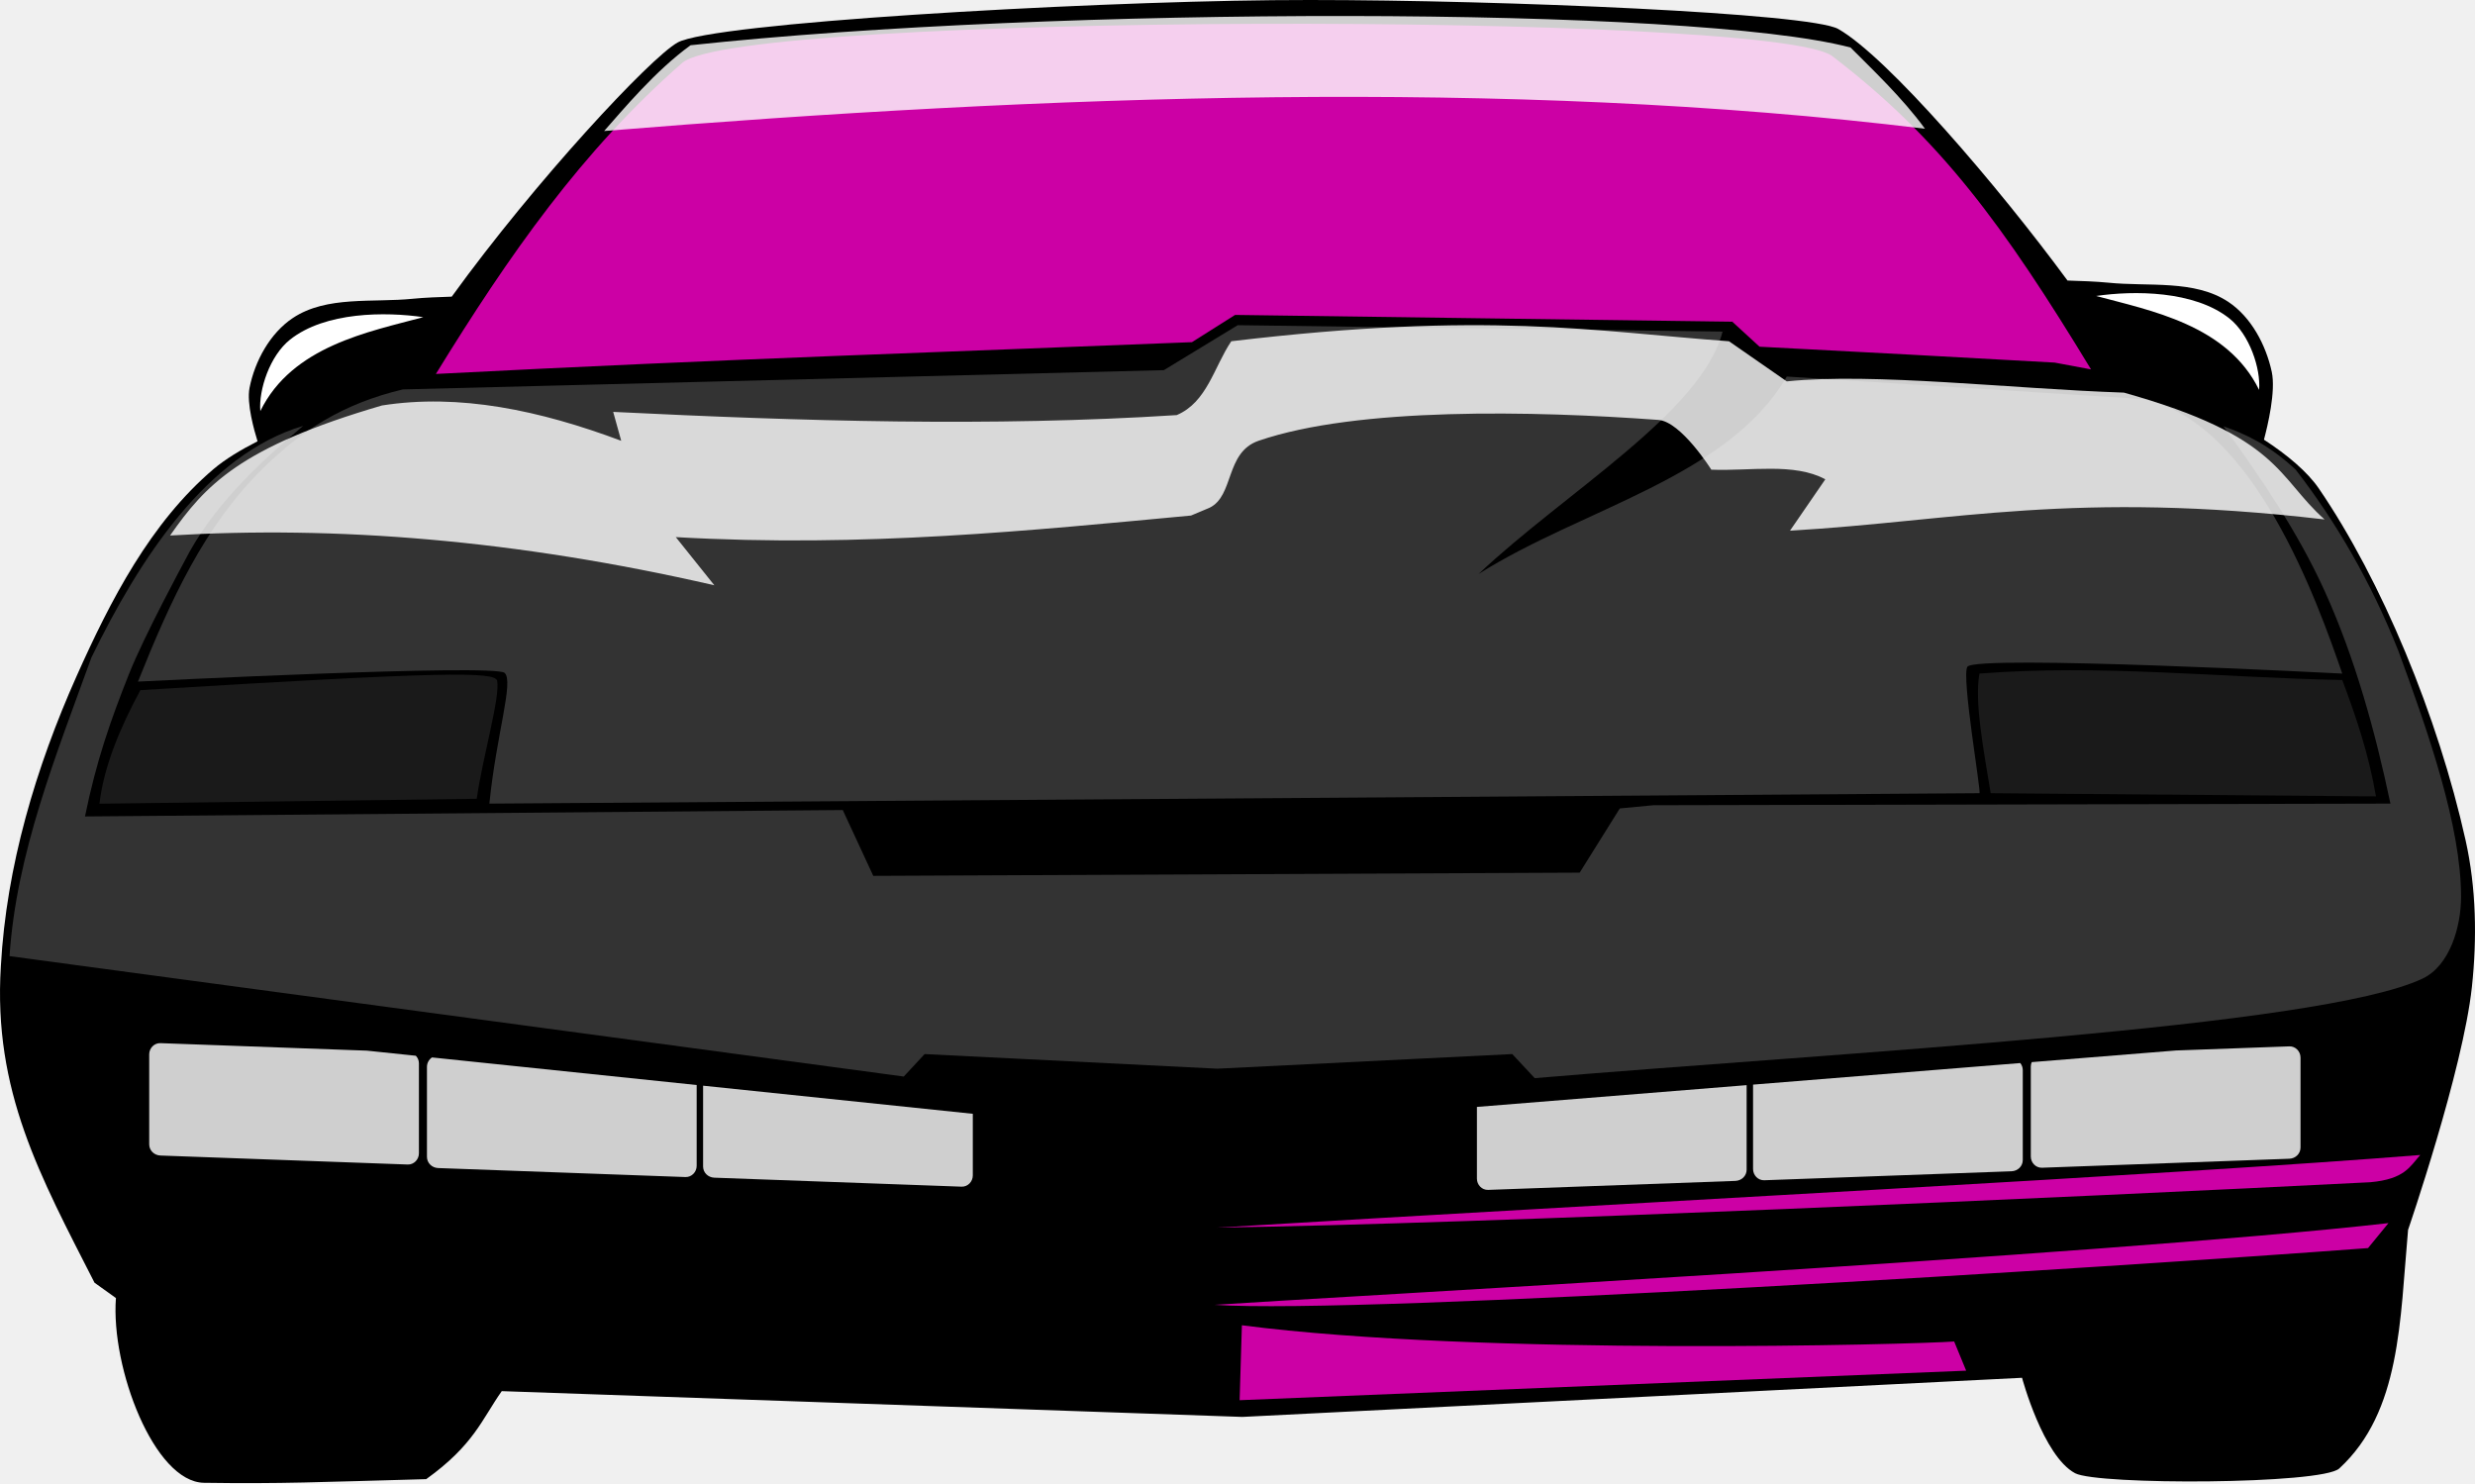
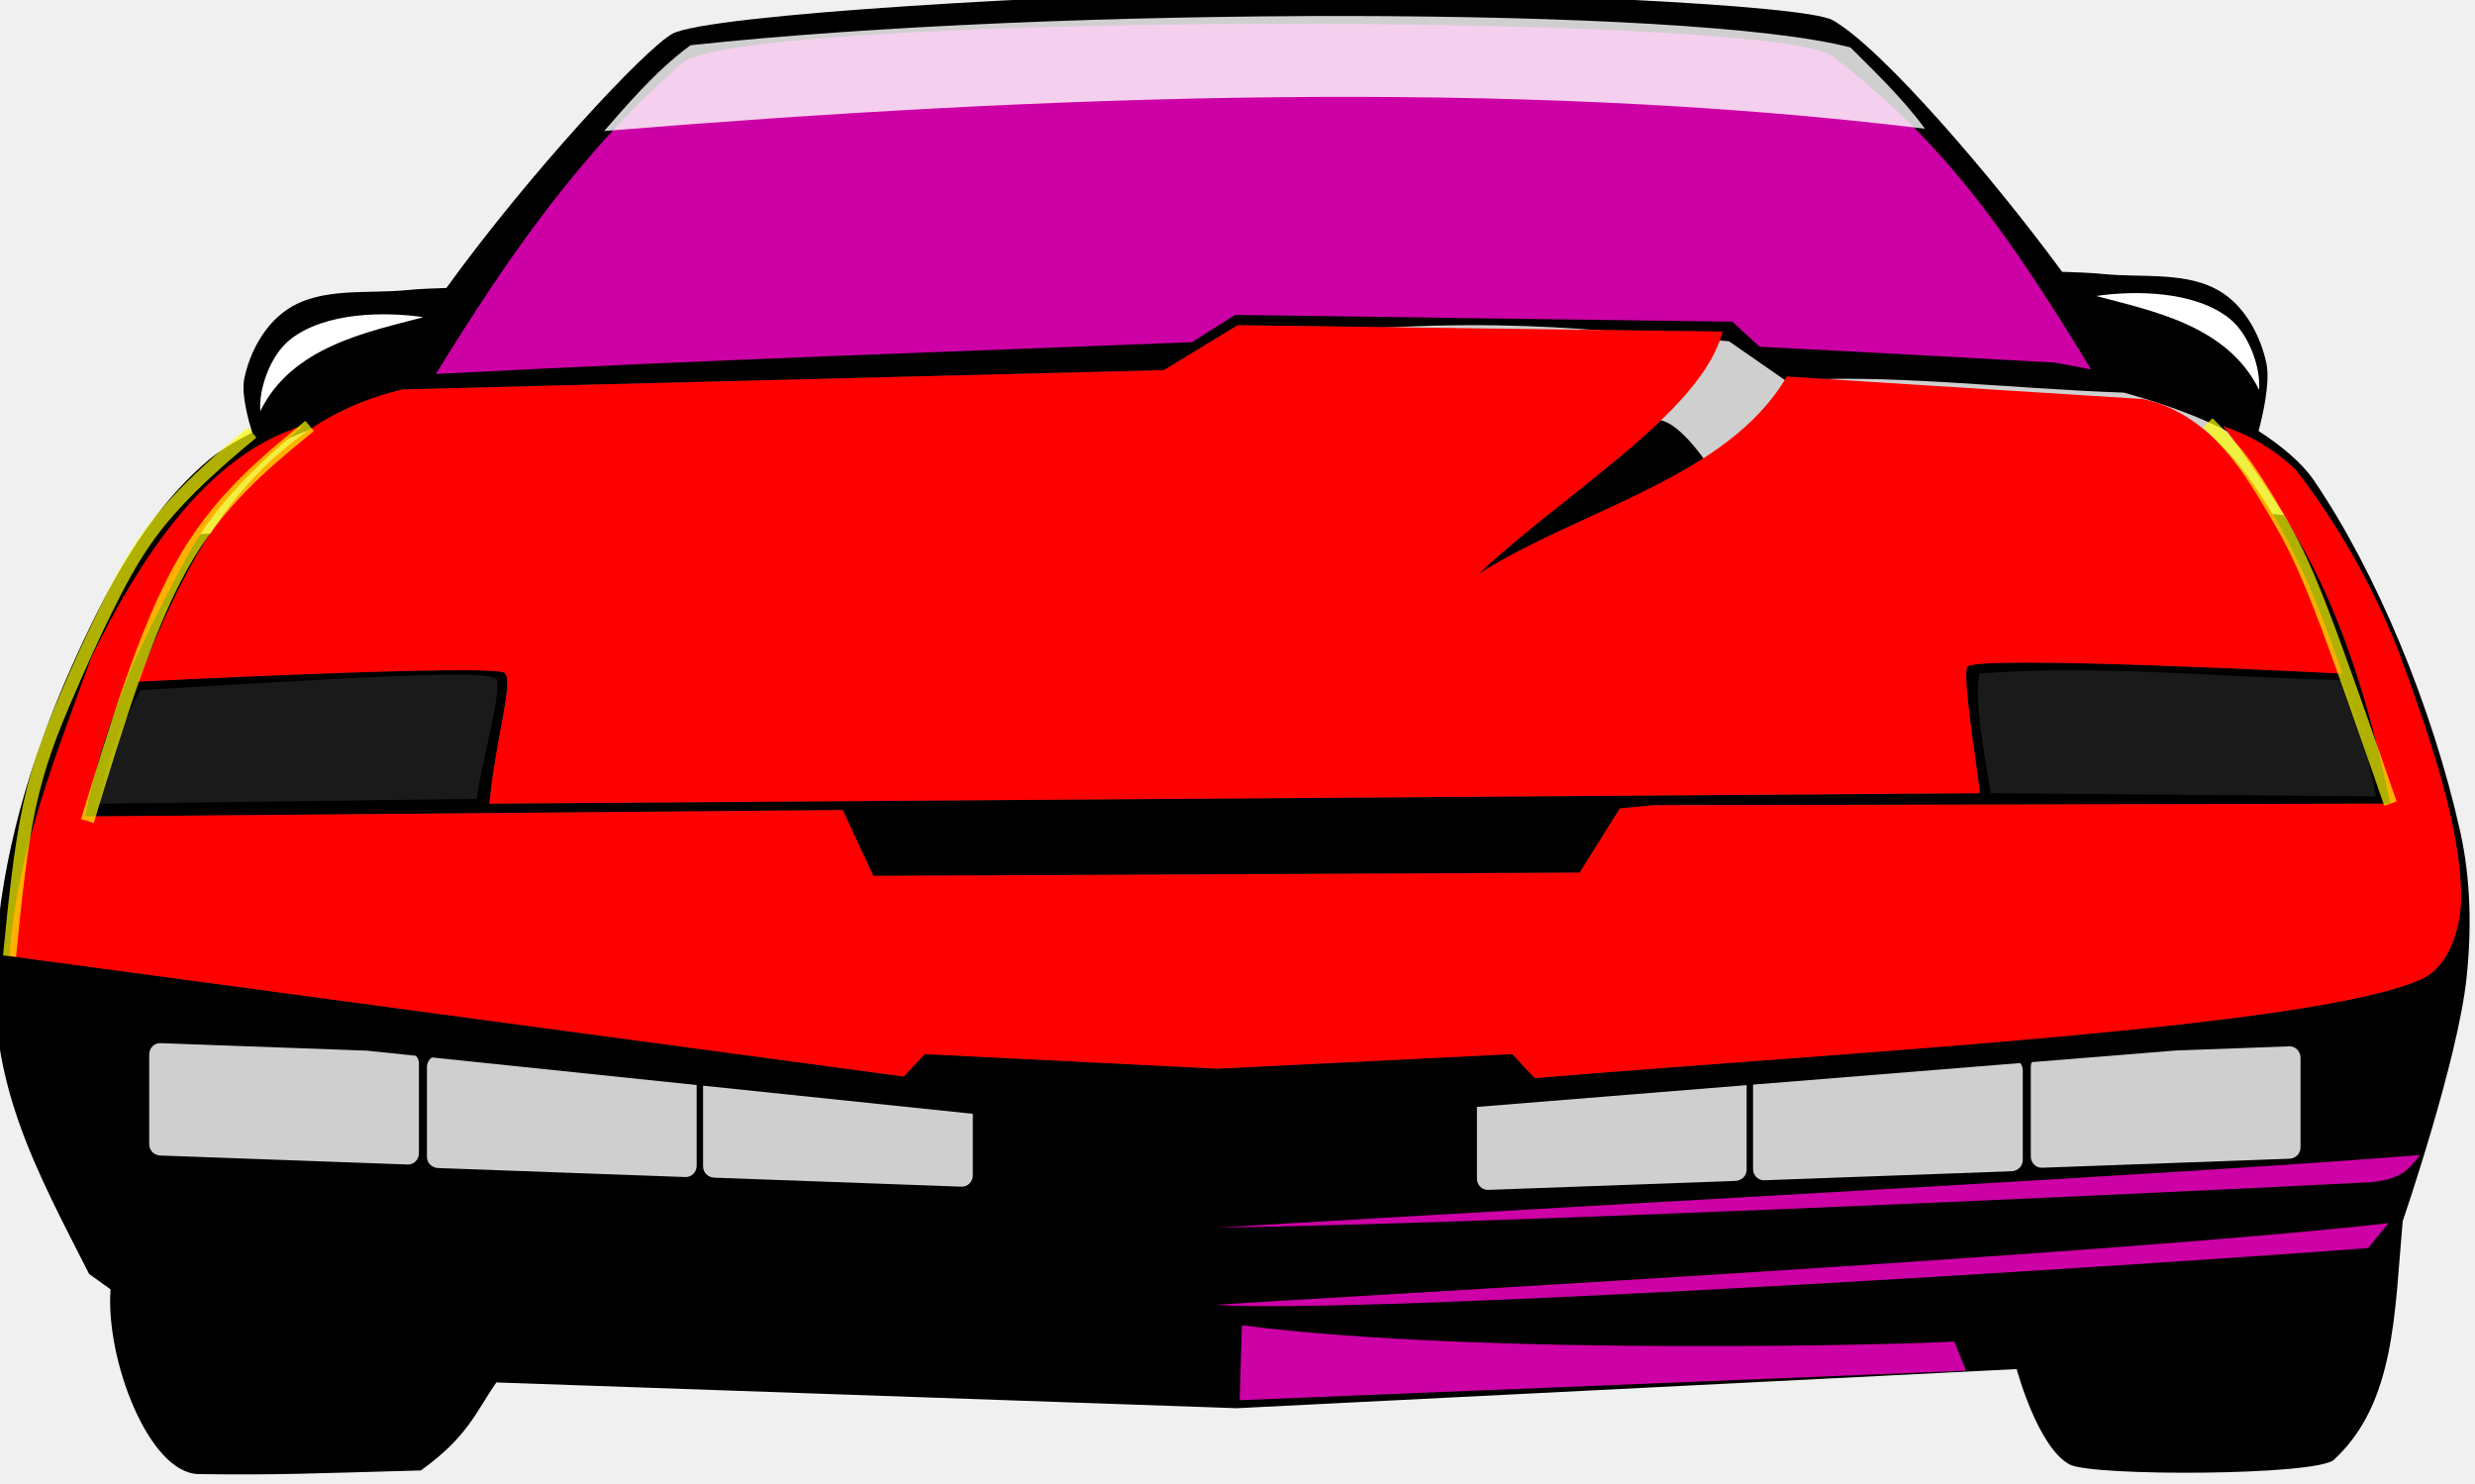
<svg xmlns="http://www.w3.org/2000/svg" width="50mm" height="29.962mm" viewBox="0 0 177.165 106.165" id="svg2" version="1.1">
-   <defs id="defs4" />
+   <defs id="defs4">
+     </defs>
  <g id="layer2" transform="translate(-43.46051,-876.0123)" style="display:inline">
-     <path transform="matrix(0.1608911,0,0,0.1608911,84.25032,857.3087)" id="path4425" d="m 329.16,116.25 c -5.748,0 -11.273,0.027 -16.523,0.08 -88.457,0.895 -249.187,10.14 -264.715,18.848 -12.15,6.814 -63.089,61.402 -100.461,113.055 -5.139,0.155 -12.427,0.434 -17.104,0.916 -17.989,1.855 -38.515,-1.446 -53.572,8.57 -10.15,6.751 -16.908,19.116 -19.285,31.072 -1.374,6.91 2.074,19.042 3.557,23.783 -7.606,3.891 -14.49,8.061 -19.529,12.336 -28.064,23.804 -45.925,58.459 -60.934,92.059 -18.15,40.632 -31.308,84.736 -33.738,129.172 -3.482,55.665 17.491,93.336 41.666,140.803 l 9.527,6.822 c -2.344,31.072 17.056,81.878 39.172,82.193 34.703,0.495 50.849,-0.314 98.875,-1.617 21.238,-15.239 24.775,-26.62 33.615,-39.156 L 299.207,746.654 646.102,729.248 c 0,0 9.318,34.82 23.594,42.457 9.965,5.331 109.789,5.023 117.541,-2.111 27.458,-25.269 26.97,-65.888 30.615,-106.172 0,0 24.41,-71.016 28.389,-108.037 2.328,-21.658 1.935,-44.025 -2.799,-65.287 -12.288,-55.191 -37.409,-115.771 -65.318,-156.545 -5.017,-7.33 -13.944,-14.898 -24.396,-21.684 1.644,-6.139 5.347,-21.544 3.465,-30.221 -2.584,-11.913 -9.136,-24.321 -19.285,-31.072 -15.057,-10.016 -35.583,-6.715 -53.572,-8.57 -4.96,-0.511 -12.898,-0.796 -18.012,-0.943 C 635.392,198.964 586.117,141.518 564.324,129.139 551.887,122.074 415.388,116.25 329.16,116.25 Z" style="fill:#000000;fill-opacity:1;fill-rule:evenodd;stroke:none;stroke-width:1px;stroke-linecap:butt;stroke-linejoin:miter;stroke-opacity:1" />
+     <path id="path4425" d="m 136.825,875.391 c -0.925,0 -1.814,0.004 -2.658,0.013 -14.232,0.144 -40.092,1.631 -42.59,3.032 -1.955,1.096 -10.15,9.879 -16.163,18.189 -0.827,0.025 -1.999,0.07 -2.752,0.147 -2.894,0.298 -6.197,-0.233 -8.619,1.379 -1.633,1.086 -2.72,3.076 -3.103,4.999 -0.221,1.112 0.334,3.064 0.572,3.826 -1.224,0.626 -2.331,1.297 -3.142,1.985 -4.515,3.83 -7.389,9.406 -9.804,14.811 -2.92,6.537 -5.037,13.633 -5.428,20.783 -0.56,8.956 2.814,15.017 6.704,22.654 l 1.533,1.098 c -0.377,4.999 2.744,13.173 6.302,13.224 5.583,0.08 8.181,-0.05 15.908,-0.26 3.417,-2.452 3.986,-4.283 5.408,-6.3 l 53.013,1.845 55.812,-2.801 c 0,0 1.499,5.602 3.796,6.831 1.603,0.858 17.664,0.808 18.911,-0.34 4.418,-4.066 4.339,-10.601 4.926,-17.082 0,0 3.927,-11.426 4.567,-17.382 0.374,-3.485 0.311,-7.083 -0.45,-10.504 -1.977,-8.88 -6.019,-18.627 -10.509,-25.187 -0.807,-1.179 -2.243,-2.397 -3.925,-3.489 0.264,-0.988 0.86,-3.466 0.557,-4.862 -0.416,-1.917 -1.47,-3.913 -3.103,-4.999 -2.423,-1.611 -5.725,-1.08 -8.619,-1.379 -0.798,-0.082 -2.075,-0.128 -2.898,-0.152 -4.976,-6.773 -12.904,-16.016 -16.411,-18.008 -2.001,-1.137 -23.963,-2.074 -37.836,-2.074 z" style="fill:#000000;fill-opacity:1;fill-rule:evenodd;stroke:none;stroke-width:0.161px;stroke-linecap:butt;stroke-linejoin:miter;stroke-opacity:1" />
  </g>
-   <g id="layer3" transform="translate(-43.46051,-876.0123)" style="display:none" />
+   <g id="layer3" transform="translate(-43.46051,-876.0123)" style="display:inline" />
  <g id="layer1" transform="translate(-43.46051,-876.0123)" style="display:inline">
    <g id="g4393" transform="matrix(0.1608911,0,0,0.1608911,84.25032,857.3087)">
      <path id="path4293" d="m -192.143,419.505 c 0,0 158.762,-8.041 163.153,-3.86 4.125,3.927 -3.666,27.139 -6.811,58.146 l 662.944,-4.643 c 0.924,0 -8.115,-52.018 -5.357,-56.25 3.571,-5.48 166.786,3.036 166.786,3.036 C 777.707,384.499 749.266,303.854 700,293.791 l -158.571,-10 c -26.387,45.099 -91.249,58.718 -137.143,87.857 37.922,-35.952 99.352,-71.905 108.571,-107.857 l -215.714,-2.857 -32.857,20 -338.571,8.571 c -26.634,6.308 -45.186,18.337 -62.143,35 -26.184,25.731 -41.146,58.651 -55.714,95 z" style="fill:#333333;fill-opacity:1;fill-rule:evenodd;stroke:none;stroke-width:1px;stroke-linecap:butt;stroke-linejoin:miter;stroke-opacity:1" />
      <path id="path4295" d="m 627.143,415.934 c 53.81,-4.224 107.619,1.833 161.429,2.857 6.084,16.178 11.74,32.784 15,51.786 l -171.429,-1.429 c -3.255,-19.856 -7.242,-40.687 -5,-53.214 z" style="fill:#1a1a1a;fill-opacity:1;fill-rule:evenodd;stroke:none;stroke-width:1px;stroke-linecap:butt;stroke-linejoin:miter;stroke-opacity:1" />
      <path id="path4297" d="m -191.071,423.307 c 137.081,-8.425 156.952,-8.161 158.701,-4.325 1.468,7.533 -6.237,33.124 -9.059,52.666 l -167.861,2.186 c 2.026,-17.023 9.525,-34.456 18.218,-50.527 z" style="fill:#1a1a1a;fill-opacity:1;fill-rule:evenodd;stroke:none;stroke-width:1px;stroke-linecap:butt;stroke-linejoin:miter;stroke-opacity:1" />
      <path id="path4318" d="m -59.599,282.626 c 132.33,-6.841 227.012,-9.718 336.381,-14.142 l 19.193,-12.122 110.1,1.508 111.124,1.522 12.122,11.112 c 45.734,2.357 89.626,4.714 131.32,7.071 l 16.162,3.03 C 637.779,216.301 609.54,177.792 561.645,141.205 535.683,121.372 75.691,121.751 50.003,144.235 5.327,183.338 -27.045,229.702 -59.599,282.626 Z" style="fill:#cc00a5;fill-opacity:1;fill-rule:evenodd;stroke:none;stroke-width:1px;stroke-linecap:butt;stroke-linejoin:miter;stroke-opacity:1" />
      <path id="path4320" d="m -118.651,305.724 c -42.77,12.739 -72.925,59.362 -94.206,103.066 -15.84,43.758 -33.412,87.268 -36.429,132.857 l 397.857,53.571 9.286,-10 130.209,6.508 131.219,-6.508 10,10.714 c 137.339,-11.57 349.054,-22.52 395,-44.286 12.128,-5.745 17.143,-23.008 17.143,-36.429 -6.4e-4,-31.352 -14.482,-72.857 -27.857,-109.286 -12.252,-30.887 -27.751,-57.443 -45.714,-80.714 -11.851,-10.976 -22.179,-15.861 -32.143,-19.286 16.324,22.388 33.173,47.124 45,73.214 13.634,30.077 22.554,62.72 29.286,94.643 l -327.857,0.714 -15,1.429 -17.857,28.571 L 135,505.934 l -13.571,-29.286 -337.143,2.857 c 5.066,-24.834 11.409,-42.841 19.582,-63.391 6.89,-17.324 24.704,-50.181 24.704,-50.181 11.849,-23.304 31.173,-42.012 52.778,-60.209 z" style="fill:#333333;fill-opacity:1;fill-rule:evenodd;stroke:none;stroke-width:1px;stroke-linecap:butt;stroke-linejoin:miter;stroke-opacity:1" />
      <path id="path4328" d="m -177.857,354.505 c 73.472,-4.388 153.441,1.782 242.143,22.143 L 47.143,355.219 c 83.688,4.794 158.81,-3.022 229.235,-9.596 l 8.204,-3.449 c 11.082,-5.347 6.931,-24.688 21.847,-29.812 43.889,-15.076 122.494,-13.353 177.857,-9.286 10.144,0.745 23.571,22.143 23.571,22.143 17.27,0.699 36.848,-3.22 50.714,4.286 l -15.714,22.857 c 73.538,-4.279 126.264,-18.018 237.857,-5 -21.094,-18.668 -19.68,-36.97 -89.286,-56.429 -50.015,-1.674 -111.296,-8.981 -150,-5 l -25.714,-17.857 c -60.654,-4.385 -106.768,-13.617 -221.429,0 -7.713,11.44 -10.721,27.092 -24.286,32.857 -82.421,5.275 -166.408,2.72 -250.714,-1.429 l 3.571,12.857 c -36.311,-13.591 -72.016,-21.113 -106.429,-15.714 -63.34,18.512 -78.596,35.485 -94.286,57.857 z" style="fill:#ffffff;fill-opacity:0.812;fill-rule:evenodd;stroke:none;stroke-width:1px;stroke-linecap:butt;stroke-linejoin:miter;stroke-opacity:1" />
      <path id="path4378" d="m -182.143,580.361 c -2.768,-0.101 -5,2.23 -5,5 v 40 c 0,2.77 2.232,4.899 5,5 l 110,4 c 2.768,0.101 5,-2.23 5,-5 v -40 c 0,-1.333 -0.526,-2.509 -1.371,-3.391 l -21.77,-2.27 z m 120.813,6.357 c -1.35,0.898 -2.242,2.468 -2.242,4.215 v 40 c 0,2.77 2.232,4.899 5,5 l 110,4 c 2.768,0.101 5,-2.23 5,-5 v -35.941 z m 120.615,12.57 v 35.93 c 0,2.77 2.232,4.899 5,5 l 110,4 c 2.768,0.101 5,-2.23 5,-5 v -27.424 z" style="fill:#ffffff;fill-opacity:0.812;stroke:none;stroke-width:6;stroke-miterlimit:4;stroke-dasharray:none;stroke-opacity:1" />
      <path id="path4381" d="m 765,581.791 -50.408,1.832 -64.172,5.182 C 650.153,589.409 650,590.078 650,590.791 v 40 c 0,2.77 2.232,5.101 5,5 l 110,-4 c 2.768,-0.101 5,-2.23 5,-5 v -40 c 0,-2.77 -2.232,-5.101 -5,-5 z m -119.684,7.426 -118.889,9.598 v 37.547 c 0,2.77 2.232,5.101 5,5 l 110,-4 c 2.768,-0.101 5,-2.23 5,-5 v -40 c 0,-1.186 -0.426,-2.276 -1.111,-3.145 z m -121.744,9.828 -120,9.688 v 31.916 c 0,2.77 2.232,5.101 5,5 l 110,-4 c 2.768,-0.101 5,-2.23 5,-5 z" style="fill:#ffffff;fill-opacity:0.812;stroke:none;stroke-width:6;stroke-miterlimit:4;stroke-dasharray:none;stroke-opacity:1" />
      <path id="path4389" d="m 299.005,705.88 -1.01,33.335 323.249,-13.132 -5.341,-12.977 c -17.105,1.273 -210.82,6.564 -316.898,-7.226 z" style="fill:#cc00a5;fill-opacity:1;fill-rule:evenodd;stroke:none;stroke-width:1px;stroke-linecap:butt;stroke-linejoin:miter;stroke-opacity:1" />
      <path id="path4391" d="m 287.893,662.443 c 117.947,-1.734 380.819,-13.469 513.157,-20.203 15.406,-1.375 17.718,-7.114 22.223,-12.122 -107.751,8.695 -356.921,21.55 -535.381,32.325 z" style="fill:#cc00a5;fill-opacity:1;fill-rule:evenodd;stroke:none;stroke-width:1px;stroke-linecap:butt;stroke-linejoin:miter;stroke-opacity:1" />
      <path id="path4393" d="m 286.883,696.789 c 65.704,4.439 401.633,-16.836 513.158,-25.254 l 9.091,-11.112 c -125.111,14.265 -481.607,33.529 -522.249,36.365 z" style="fill:#cc00a5;fill-opacity:1;fill-rule:evenodd;stroke:none;stroke-width:1px;stroke-linecap:butt;stroke-linejoin:miter;stroke-opacity:1" />
      <path id="path4430" d="m 679.071,247.934 c 24.07,6.5 58.327,12.814 72.5,41.786 0.785,-9.455 -4.234,-24.643 -13.214,-31.786 -15.684,-12.476 -42.619,-12.45 -59.286,-10 z" style="fill:#ffffff;fill-rule:evenodd;stroke:none;stroke-width:1px;stroke-linecap:butt;stroke-linejoin:miter;stroke-opacity:1" />
      <path style="fill:#ffffff;fill-rule:evenodd;stroke:none;stroke-width:1px;stroke-linecap:butt;stroke-linejoin:miter;stroke-opacity:1" d="m -65.206,257.362 c -24.07,6.5 -58.327,12.814 -72.5,41.786 -0.785,-9.455 4.234,-24.643 13.214,-31.786 15.684,-12.476 42.619,-12.45 59.286,-10 z" id="path4432" />
    </g>
    <flowRoot xml:space="preserve" id="flowRoot4410" style="font-style:normal;font-weight:normal;line-height:0.01%;font-family:sans-serif;letter-spacing:0px;word-spacing:0px;fill:#000000;fill-opacity:1;stroke:none;stroke-width:1px;stroke-linecap:butt;stroke-linejoin:miter;stroke-opacity:1" transform="translate(0,680.315)">
      <flowRegion id="flowRegion4412">
        <rect id="rect4414" width="222.857" height="103.571" x="13.571" y="19.19" />
      </flowRegion>
      <flowPara id="flowPara4416" style="font-size:40px;line-height:10">KITT</flowPara>
    </flowRoot>
    <path transform="matrix(0.1608911,0,0,0.1608911,84.25032,857.3087)" id="path4410" d="M 53.711,136.378 C 37.92,147.818 23.789,164.914 15.254,174.54 211.522,158.503 417.274,150.868 602.909,173.529 593.031,159.877 578.529,146.19 569.798,137.388 499.504,118.844 215.452,118.896 53.711,136.378 Z" style="fill:#ffffff;fill-opacity:0.812;fill-rule:evenodd;stroke:none;stroke-width:1px;stroke-linecap:butt;stroke-linejoin:miter;stroke-opacity:1" />
  </g>
-   <g id="layer4" style="display:none">
+   <g id="layer4" style="display:inline;opacity:1">
    <path transform="matrix(0.1608911,0,0,0.1608911,40.78981,-18.70359)" style="fill:#ff0000;fill-opacity:1;fill-rule:evenodd;stroke:none;stroke-width:1px;stroke-linecap:butt;stroke-linejoin:miter;stroke-opacity:1" d="m -118.651,305.724 c -42.77,12.739 -72.925,59.362 -94.206,103.066 -15.84,43.758 -33.412,87.268 -36.429,132.857 l 397.857,53.571 9.286,-10 130.209,6.508 131.219,-6.508 10,10.714 c 137.339,-11.57 349.054,-22.52 395,-44.286 12.128,-5.745 17.143,-23.008 17.143,-36.429 -6.4e-4,-31.352 -14.482,-72.857 -27.857,-109.286 -12.252,-30.887 -27.751,-57.443 -45.714,-80.714 -11.851,-10.976 -22.179,-15.861 -32.143,-19.286 16.324,22.388 33.173,47.124 45,73.214 13.634,30.077 22.554,62.72 29.286,94.643 l -327.857,0.714 -15,1.429 -17.857,28.571 L 135,505.934 l -13.571,-29.286 -337.143,2.857 c 5.066,-24.834 11.409,-42.841 19.582,-63.391 6.89,-17.324 24.704,-50.181 24.704,-50.181 11.849,-23.304 31.173,-42.012 52.778,-60.209 z" id="path72" />
-     <path transform="matrix(0.1608911,0,0,0.1608911,40.78981,-18.70359)" style="display:inline;fill:#ff0000;fill-opacity:1;fill-rule:evenodd;stroke:none;stroke-width:1px;stroke-linecap:butt;stroke-linejoin:miter;stroke-opacity:1" d="m -192.143,419.505 c 0,0 158.762,-8.041 163.153,-3.86 4.125,3.927 -3.666,27.139 -6.811,58.146 l 662.944,-4.643 c 0.924,0 -8.115,-52.018 -5.357,-56.25 3.571,-5.48 166.786,3.036 166.786,3.036 C 777.707,384.499 749.266,303.854 700,293.791 l -158.571,-10 c -26.387,45.099 -91.249,58.718 -137.143,87.857 37.922,-35.952 99.352,-71.905 108.571,-107.857 l -215.714,-2.857 -32.857,20 -338.571,8.571 c -26.634,6.308 -45.186,18.337 -62.143,35 -26.184,25.731 -41.146,58.651 -55.714,95 z" id="path77" />
+     <path style="display:inline;fill:#ff0000;fill-opacity:1;fill-rule:evenodd;stroke:none;stroke-width:1px;stroke-linecap:butt;stroke-linejoin:miter;stroke-opacity:1" d="m -192.143,419.505 c 0,0 158.762,-8.041 163.153,-3.86 4.125,3.927 -3.666,27.139 -6.811,58.146 l 662.944,-4.643 c 0.924,0 -8.115,-52.018 -5.357,-56.25 3.571,-5.48 166.786,3.036 166.786,3.036 C 777.707,384.499 749.266,303.854 700,293.791 l -158.571,-10 c -26.387,45.099 -91.249,58.718 -137.143,87.857 37.922,-35.952 99.352,-71.905 108.571,-107.857 l -215.714,-2.857 -32.857,20 -338.571,8.571 c -26.634,6.308 -45.186,18.337 -62.143,35 -26.184,25.731 -41.146,58.651 -55.714,95 z" id="path77" transform="matrix(0.1608911,0,0,0.1608911,40.78981,-18.70359)" />
+   </g>
+   <g id="layer5" style="display:inline;opacity:0.69">
+     <path style="display:inline;opacity:1;fill:none;stroke:#ffff00;stroke-width:0.937px;stroke-linecap:butt;stroke-linejoin:miter;stroke-opacity:1" d="m 6.083,58.445 c 2.118,-6.994 4.061,-13.409 6.59,-18.008 2.529,-4.599 5.852,-7.337 9.027,-9.952" id="path121" transform="matrix(1.018625,0,0,1.011595,0.05891731,-0.3481649)" />
+     <path style="display:inline;opacity:1;fill:none;stroke:#ffff00;stroke-width:0.937px;stroke-linecap:butt;stroke-linejoin:miter;stroke-opacity:1" d="m 0.682,68.443 c 0.38,-3.834 0.761,-7.669 1.431,-10.767 0.67,-3.098 1.632,-5.468 2.583,-7.691 0.951,-2.223 1.896,-4.31 2.866,-6.287 0.97,-1.977 1.963,-3.837 3.191,-5.504 1.228,-1.667 2.692,-3.141 3.948,-4.314 1.256,-1.173 2.302,-2.044 3.35,-2.915" id="path125" />
+     <path style="fill:none;stroke:#ffff00;stroke-width:0.937px;stroke-linecap:butt;stroke-linejoin:miter;stroke-opacity:1" d="m 171.112,57.525 c -1.85,-5.332 -3.7,-10.663 -5.018,-14.054 -1.318,-3.391 -2.106,-4.841 -2.954,-6.315 -0.848,-1.474 -1.757,-2.973 -2.617,-4.125 -0.86,-1.152 -1.671,-1.956 -2.482,-2.761" id="path131" />
  </g>
</svg>
